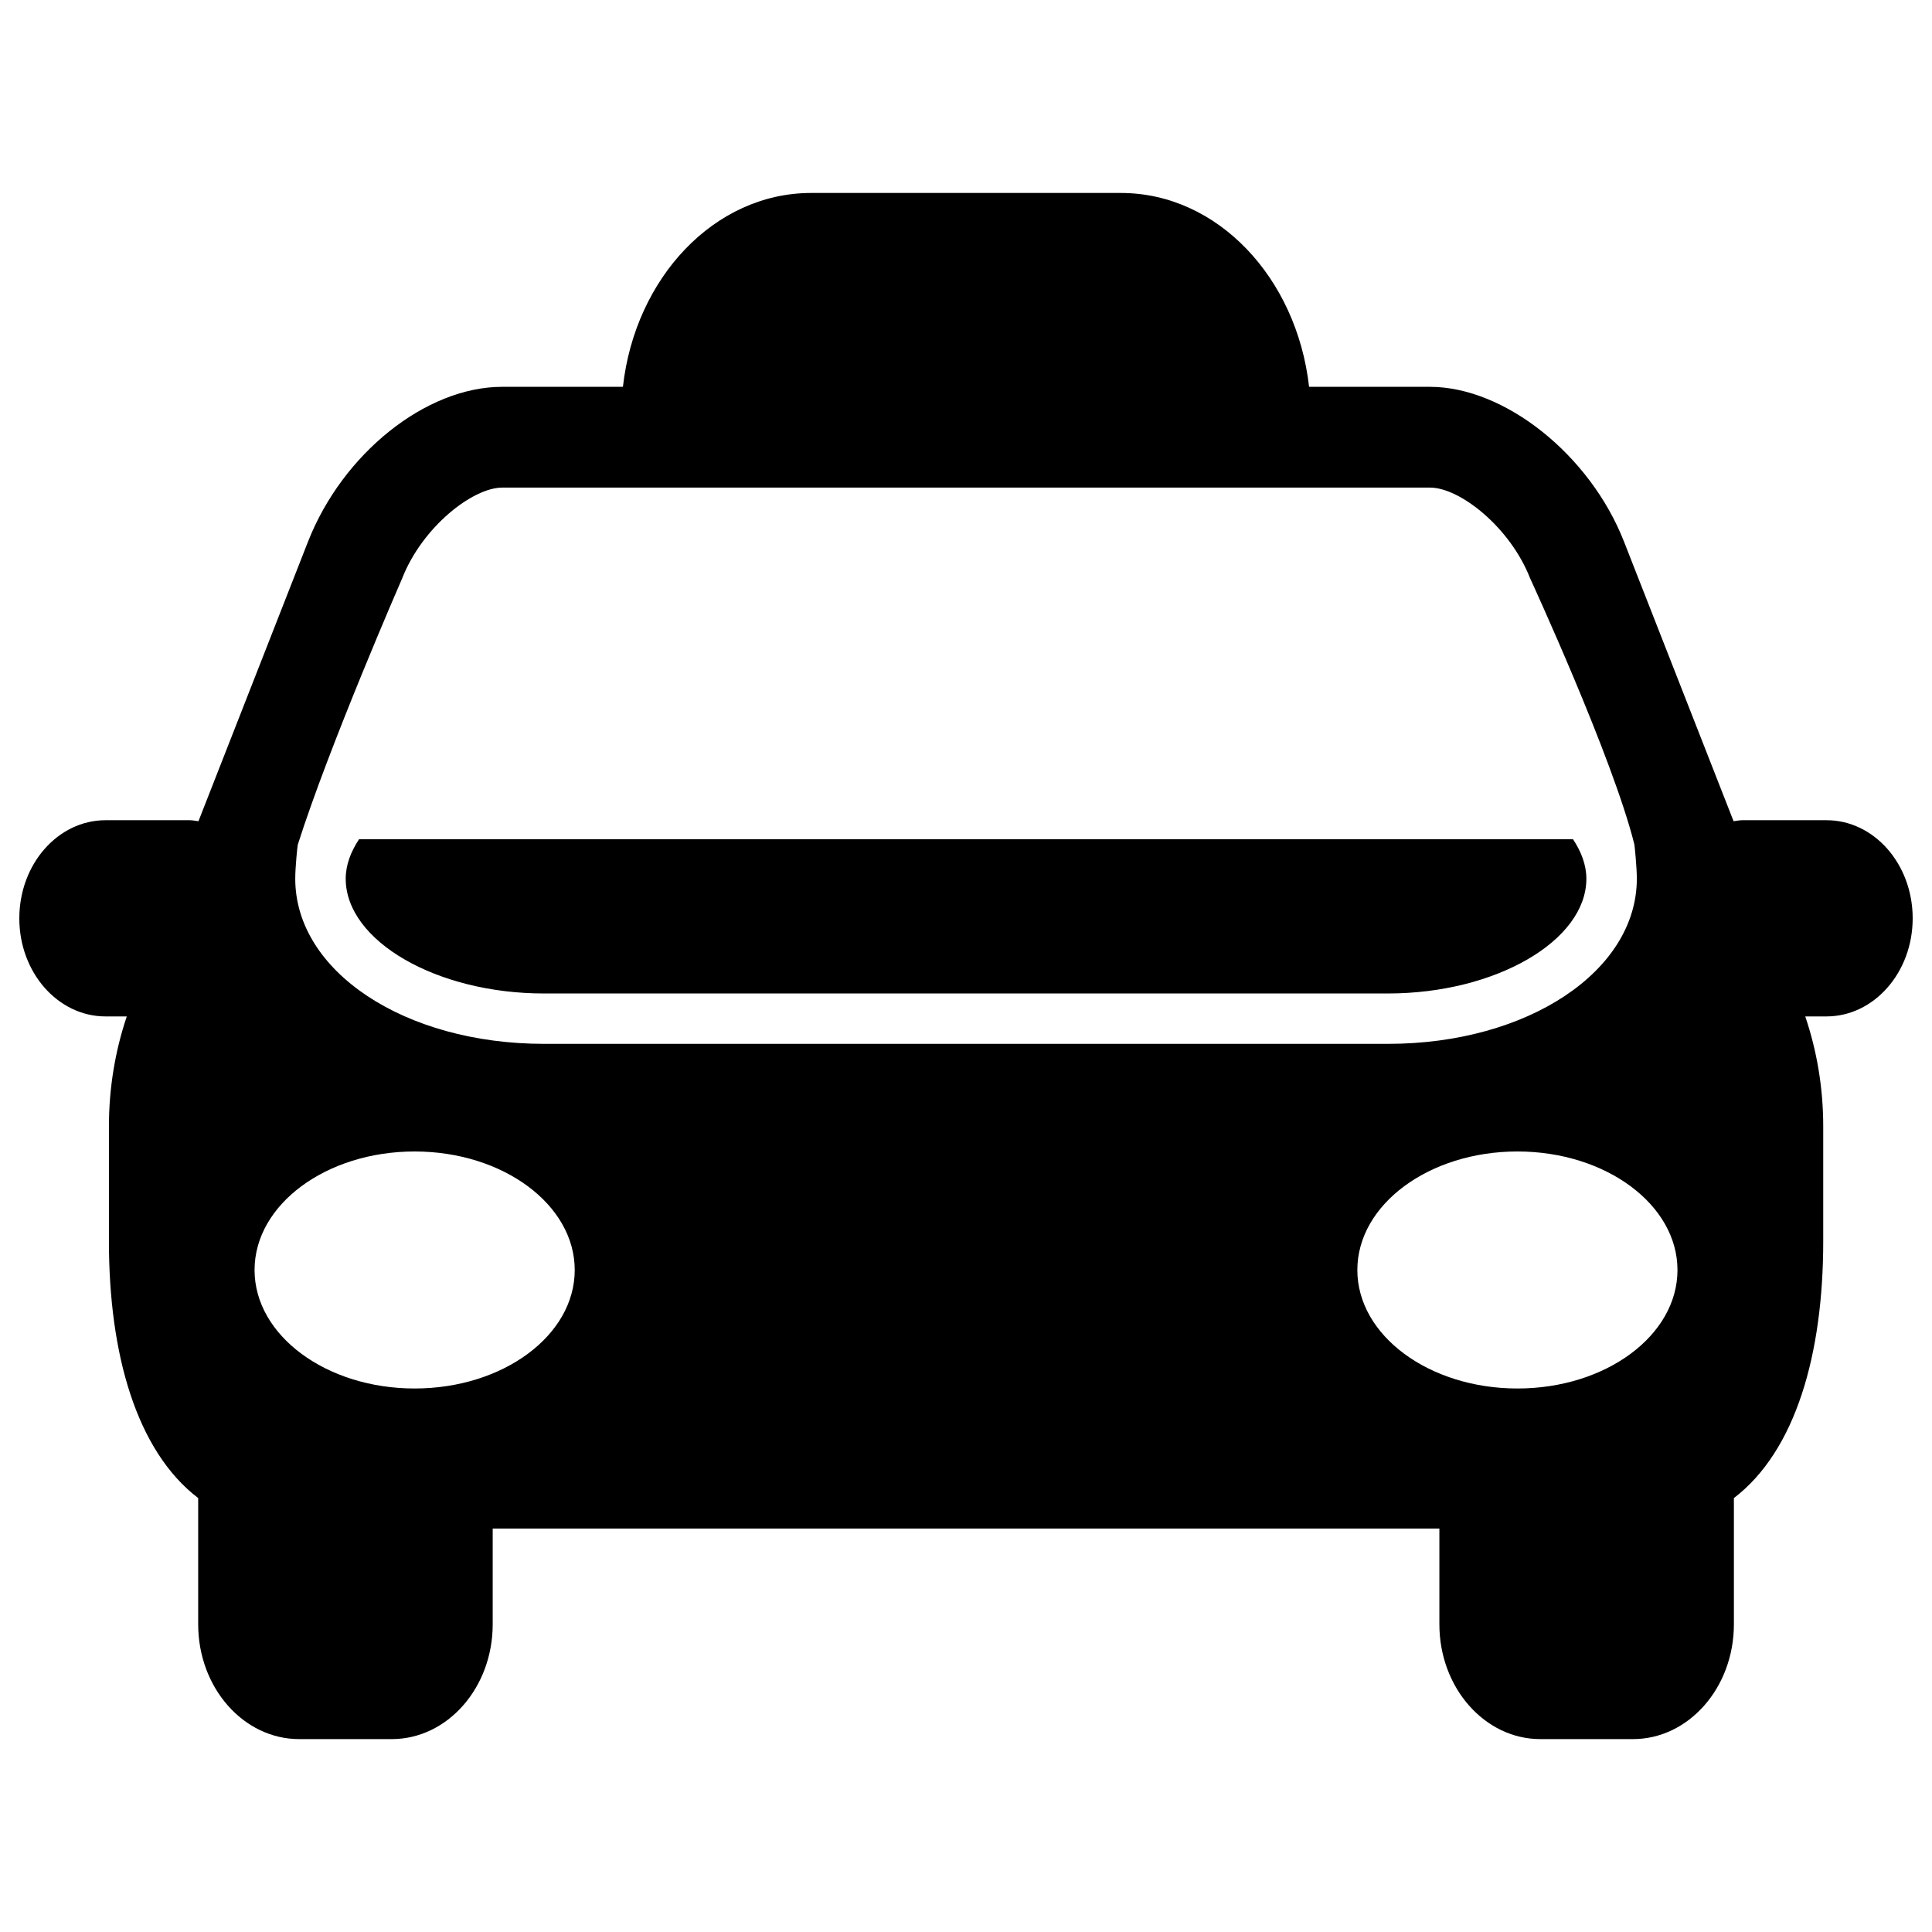
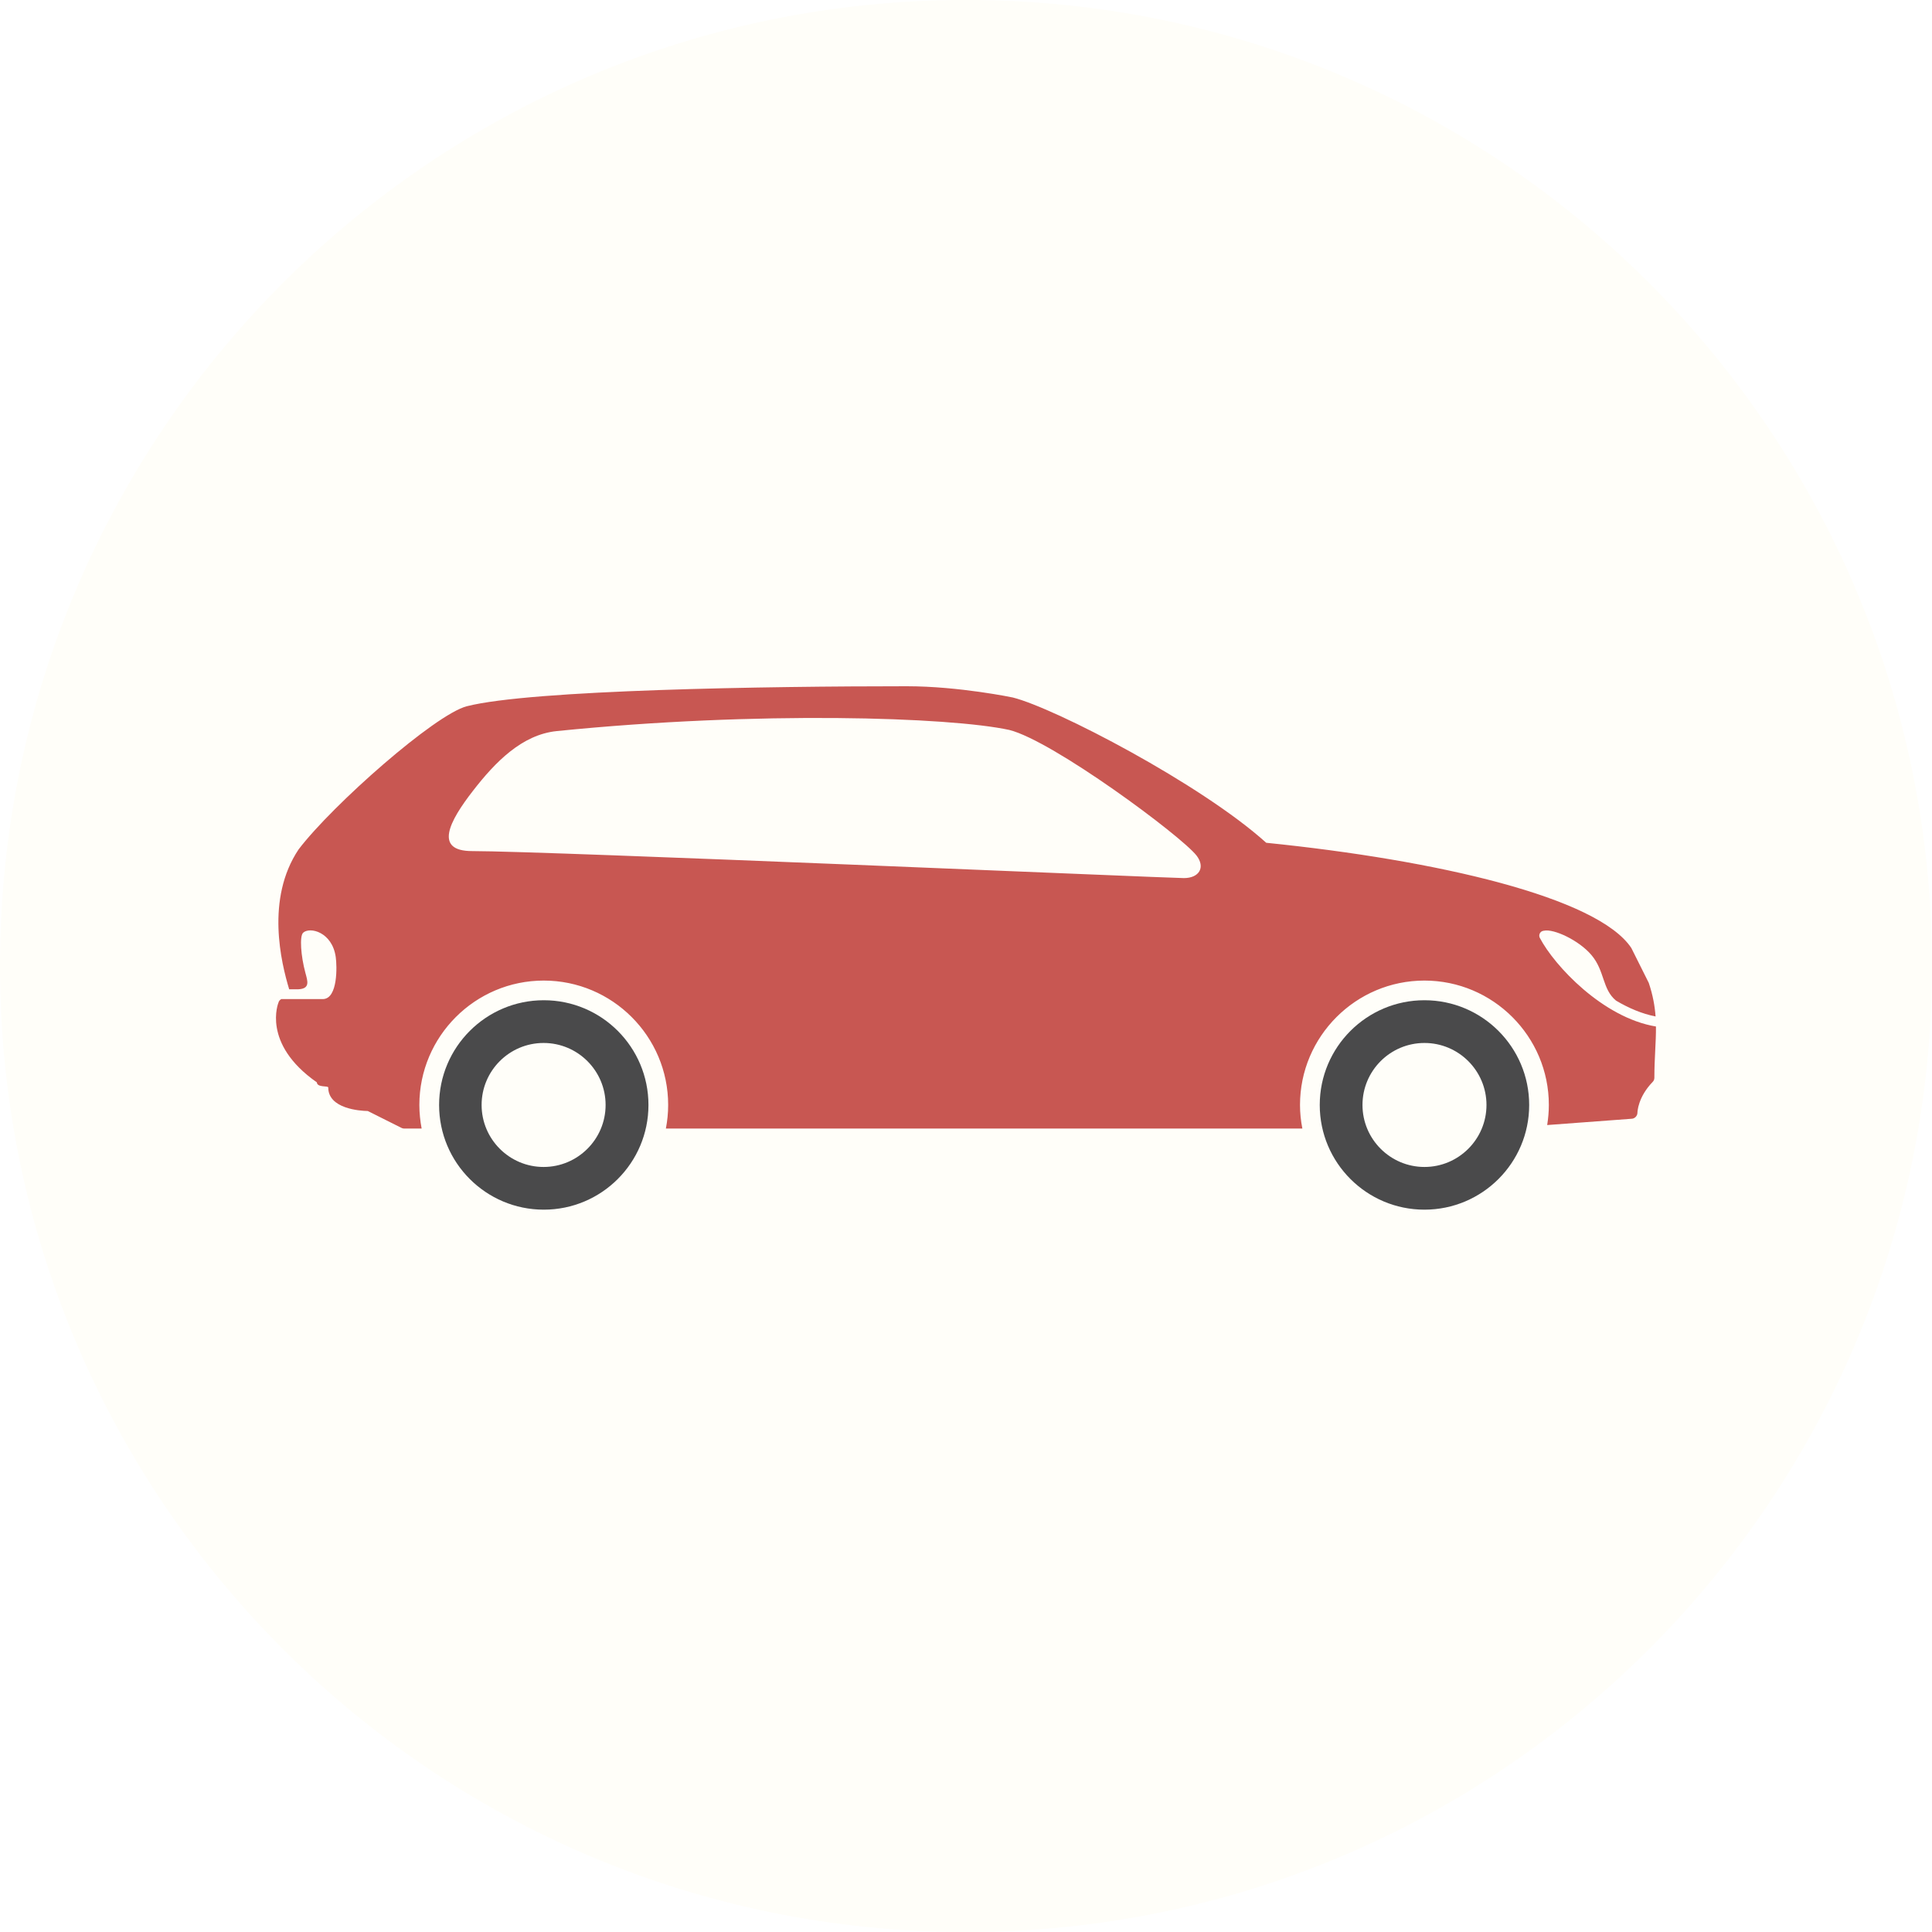
<svg xmlns="http://www.w3.org/2000/svg" version="1.1" id="Layer_1" x="0px" y="0px" width="50px" height="50px" viewBox="0 0 50 50" enable-background="new 0 0 50 50" xml:space="preserve">
-   <path d="M8.947,22.741c0-0.357,0.132-0.7,0.345-1.021H40.71c0.212,0.321,0.345,0.664,0.345,1.021c0,1.609-2.353,2.97-5.135,2.97  H14.081C11.299,25.713,8.947,24.351,8.947,22.741z M49.5,23.766c0,1.402-1.001,2.539-2.233,2.539h-0.546  c0,0.003,0.002,0.005,0.002,0.01c0.296,0.876,0.462,1.833,0.462,2.838v2.974c0,2.909-0.709,5.42-2.312,6.643v3.267  c0,1.641-1.172,2.971-2.613,2.971h-2.396c-1.442,0-2.613-1.332-2.613-2.971v-2.478H12.751v2.478c0,1.641-1.171,2.971-2.613,2.971  H7.742c-1.442,0-2.613-1.332-2.613-2.971v-3.267c-1.601-1.223-2.31-3.733-2.31-6.643v-2.974c0-1.003,0.164-1.96,0.458-2.835  c0-0.003,0.003-0.008,0.003-0.013H2.732c-1.233,0-2.232-1.137-2.232-2.537c0-1.404,0.999-2.541,2.232-2.541h2.177  c0.079,0,0.152,0.018,0.227,0.026l2.835-7.234c0.896-2.285,3.056-4.008,5.024-4.008h3.126c0.316-2.822,2.368-5.017,4.871-5.017  h8.015c2.504,0,4.553,2.194,4.872,5.017h3.126c1.935,0,4.145,1.76,5.024,4.006l2.836,7.236c0.074-0.009,0.147-0.026,0.225-0.026  h2.177C48.499,21.225,49.5,22.361,49.5,23.766z M7.641,22.741c0,2.397,2.828,4.274,6.44,4.274H35.92  c3.614,0,6.441-1.879,6.441-4.275c0-0.309-0.058-0.857-0.063-0.883c-0.557-2.247-2.699-6.891-2.699-6.891  c-0.517-1.322-1.818-2.347-2.589-2.347H12.999c-0.772,0-2.072,1.025-2.591,2.349c0,0-1.883,4.315-2.701,6.891  C7.699,21.883,7.641,22.434,7.641,22.741z M14.874,32.868c0-1.691-1.855-3.068-4.144-3.068c-2.286,0-4.142,1.374-4.142,3.068  c0,1.692,1.855,3.066,4.142,3.066C13.019,35.934,14.874,34.561,14.874,32.868z M43.413,32.868c0-1.691-1.853-3.068-4.142-3.068  c-2.287,0-4.143,1.374-4.143,3.068c0,1.692,1.855,3.066,4.143,3.066C41.561,35.934,43.413,34.561,43.413,32.868z" />
+   <g>
+     <path fill="#FFFEF9" d="M50,24.999c0,13.807-11.192,25.002-25,25.002S0,38.806,0,24.999c0-13.805,11.192-25,25-25   S50,11.194,50,24.999z" />
+     <g>
+       <path fill="#C85752" d="M8.2,28.011c0.008,0.141,0.295,0.082,0.295,0.133c0,0.549,0.814,0.605,1.024,0.609l0.87,0.436    c0.021,0.012,0.047,0.018,0.071,0.018h0.452c-0.037-0.197-0.059-0.402-0.059-0.611c0-1.773,1.443-3.219,3.219-3.219    s3.22,1.445,3.22,3.219c0,0.209-0.021,0.414-0.059,0.611h16.472c-0.039-0.197-0.061-0.402-0.061-0.611    c0-1.773,1.445-3.219,3.22-3.219c1.775,0,3.22,1.445,3.22,3.219c0,0.178-0.016,0.35-0.043,0.52    c0.977-0.074,2.177-0.162,2.177-0.162c0.087,0,0.159-0.072,0.159-0.16c0-0.014,0.01-0.398,0.393-0.793    c0.029-0.027,0.045-0.068,0.045-0.109c0-0.518,0.045-0.922,0.041-1.326c-1.373-0.227-2.629-1.574-3.005-2.293    c-0.032-0.062-0.009-0.139,0.054-0.172c0.018-0.008,0.034-0.012,0.051-0.014c0.256-0.057,0.91,0.25,1.23,0.629    c0.35,0.413,0.276,0.883,0.637,1.18c0.326,0.193,0.674,0.342,1.023,0.41c-0.02-0.27-0.068-0.547-0.176-0.869    c0,0-0.451-0.901-0.452-0.904c-0.874-1.312-5.023-2.273-9.448-2.722c-1.684-1.519-5.459-3.484-6.559-3.76    c0,0-1.393-0.291-2.743-0.291c-3.603,0-9.726,0.092-11.388,0.518c-0.822,0.212-3.473,2.549-4.352,3.704    c-0.859,1.284-0.449,2.941-0.244,3.621h0.232c0.32-0.014,0.244-0.215,0.188-0.424c-0.12-0.442-0.154-0.952-0.059-1.04    c0.172-0.16,0.752-0.021,0.844,0.629c0.033,0.229,0.058,1.073-0.326,1.088c-0.002,0-0.004,0-0.005,0H7.28    c-0.039,0.023-0.063,0.051-0.072,0.088C7.208,25.942,6.761,27.007,8.2,28.011z M12.241,20.465c0.574-0.74,1.266-1.454,2.17-1.545    c5.217-0.527,10.172-0.363,11.71-0.029c1.126,0.281,4.435,2.73,4.845,3.25c0.237,0.308,0.066,0.584-0.326,0.584    c-0.394,0-16.478-0.699-18.422-0.699C11.218,22.026,11.63,21.251,12.241,20.465z" />
+       <path fill="#4A4A4B" d="M34.155,28.597c0,1.496,1.214,2.709,2.709,2.709c1.497,0,2.711-1.213,2.711-2.709    s-1.214-2.711-2.711-2.711C35.369,25.886,34.155,27.101,34.155,28.597z M35.261,28.597c0-0.887,0.719-1.605,1.604-1.605    s1.605,0.719,1.605,1.605c0,0.885-0.721,1.604-1.605,1.604S35.261,29.481,35.261,28.597z" />
+       <path fill="#4A4A4B" d="M11.364,28.597c0,1.496,1.213,2.709,2.709,2.709s2.709-1.213,2.709-2.709s-1.211-2.711-2.709-2.711    C12.577,25.886,11.364,27.101,11.364,28.597z M12.464,28.597c0-0.887,0.719-1.605,1.604-1.605c0.886,0,1.605,0.719,1.605,1.605    c0,0.885-0.721,1.604-1.605,1.604S12.464,29.481,12.464,28.597z" />
+     </g>
+   </g>
</svg>
